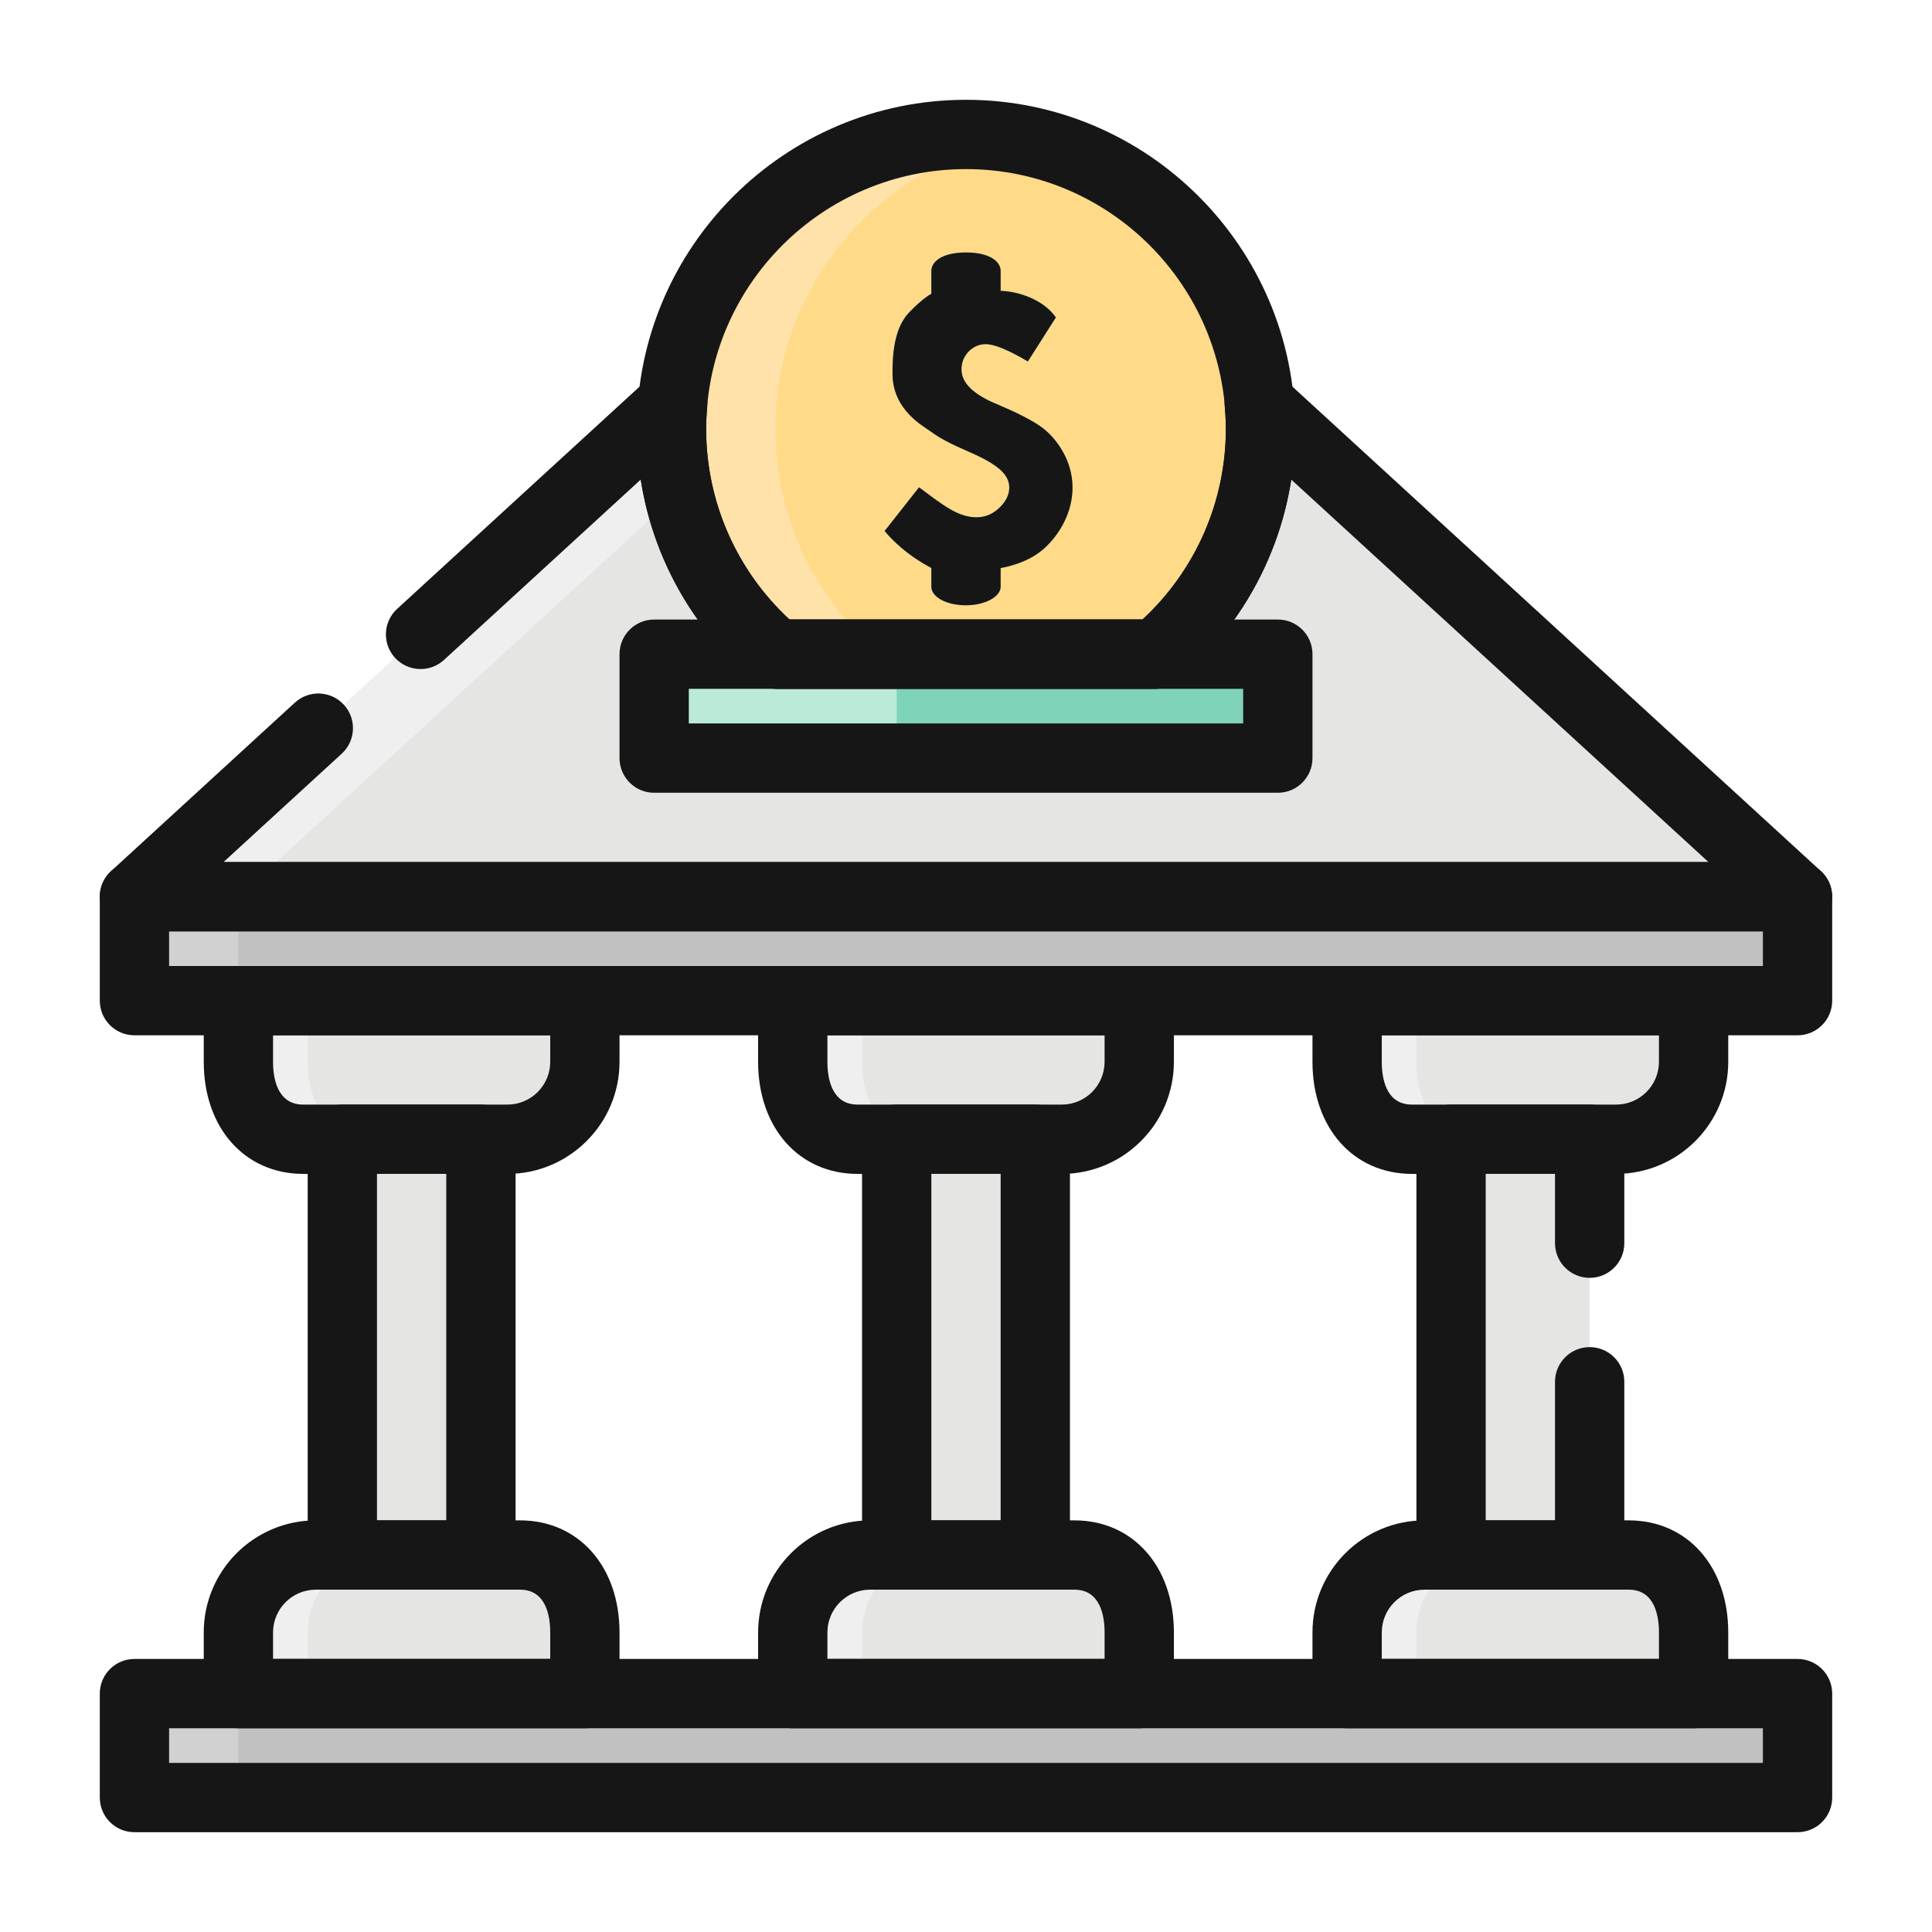
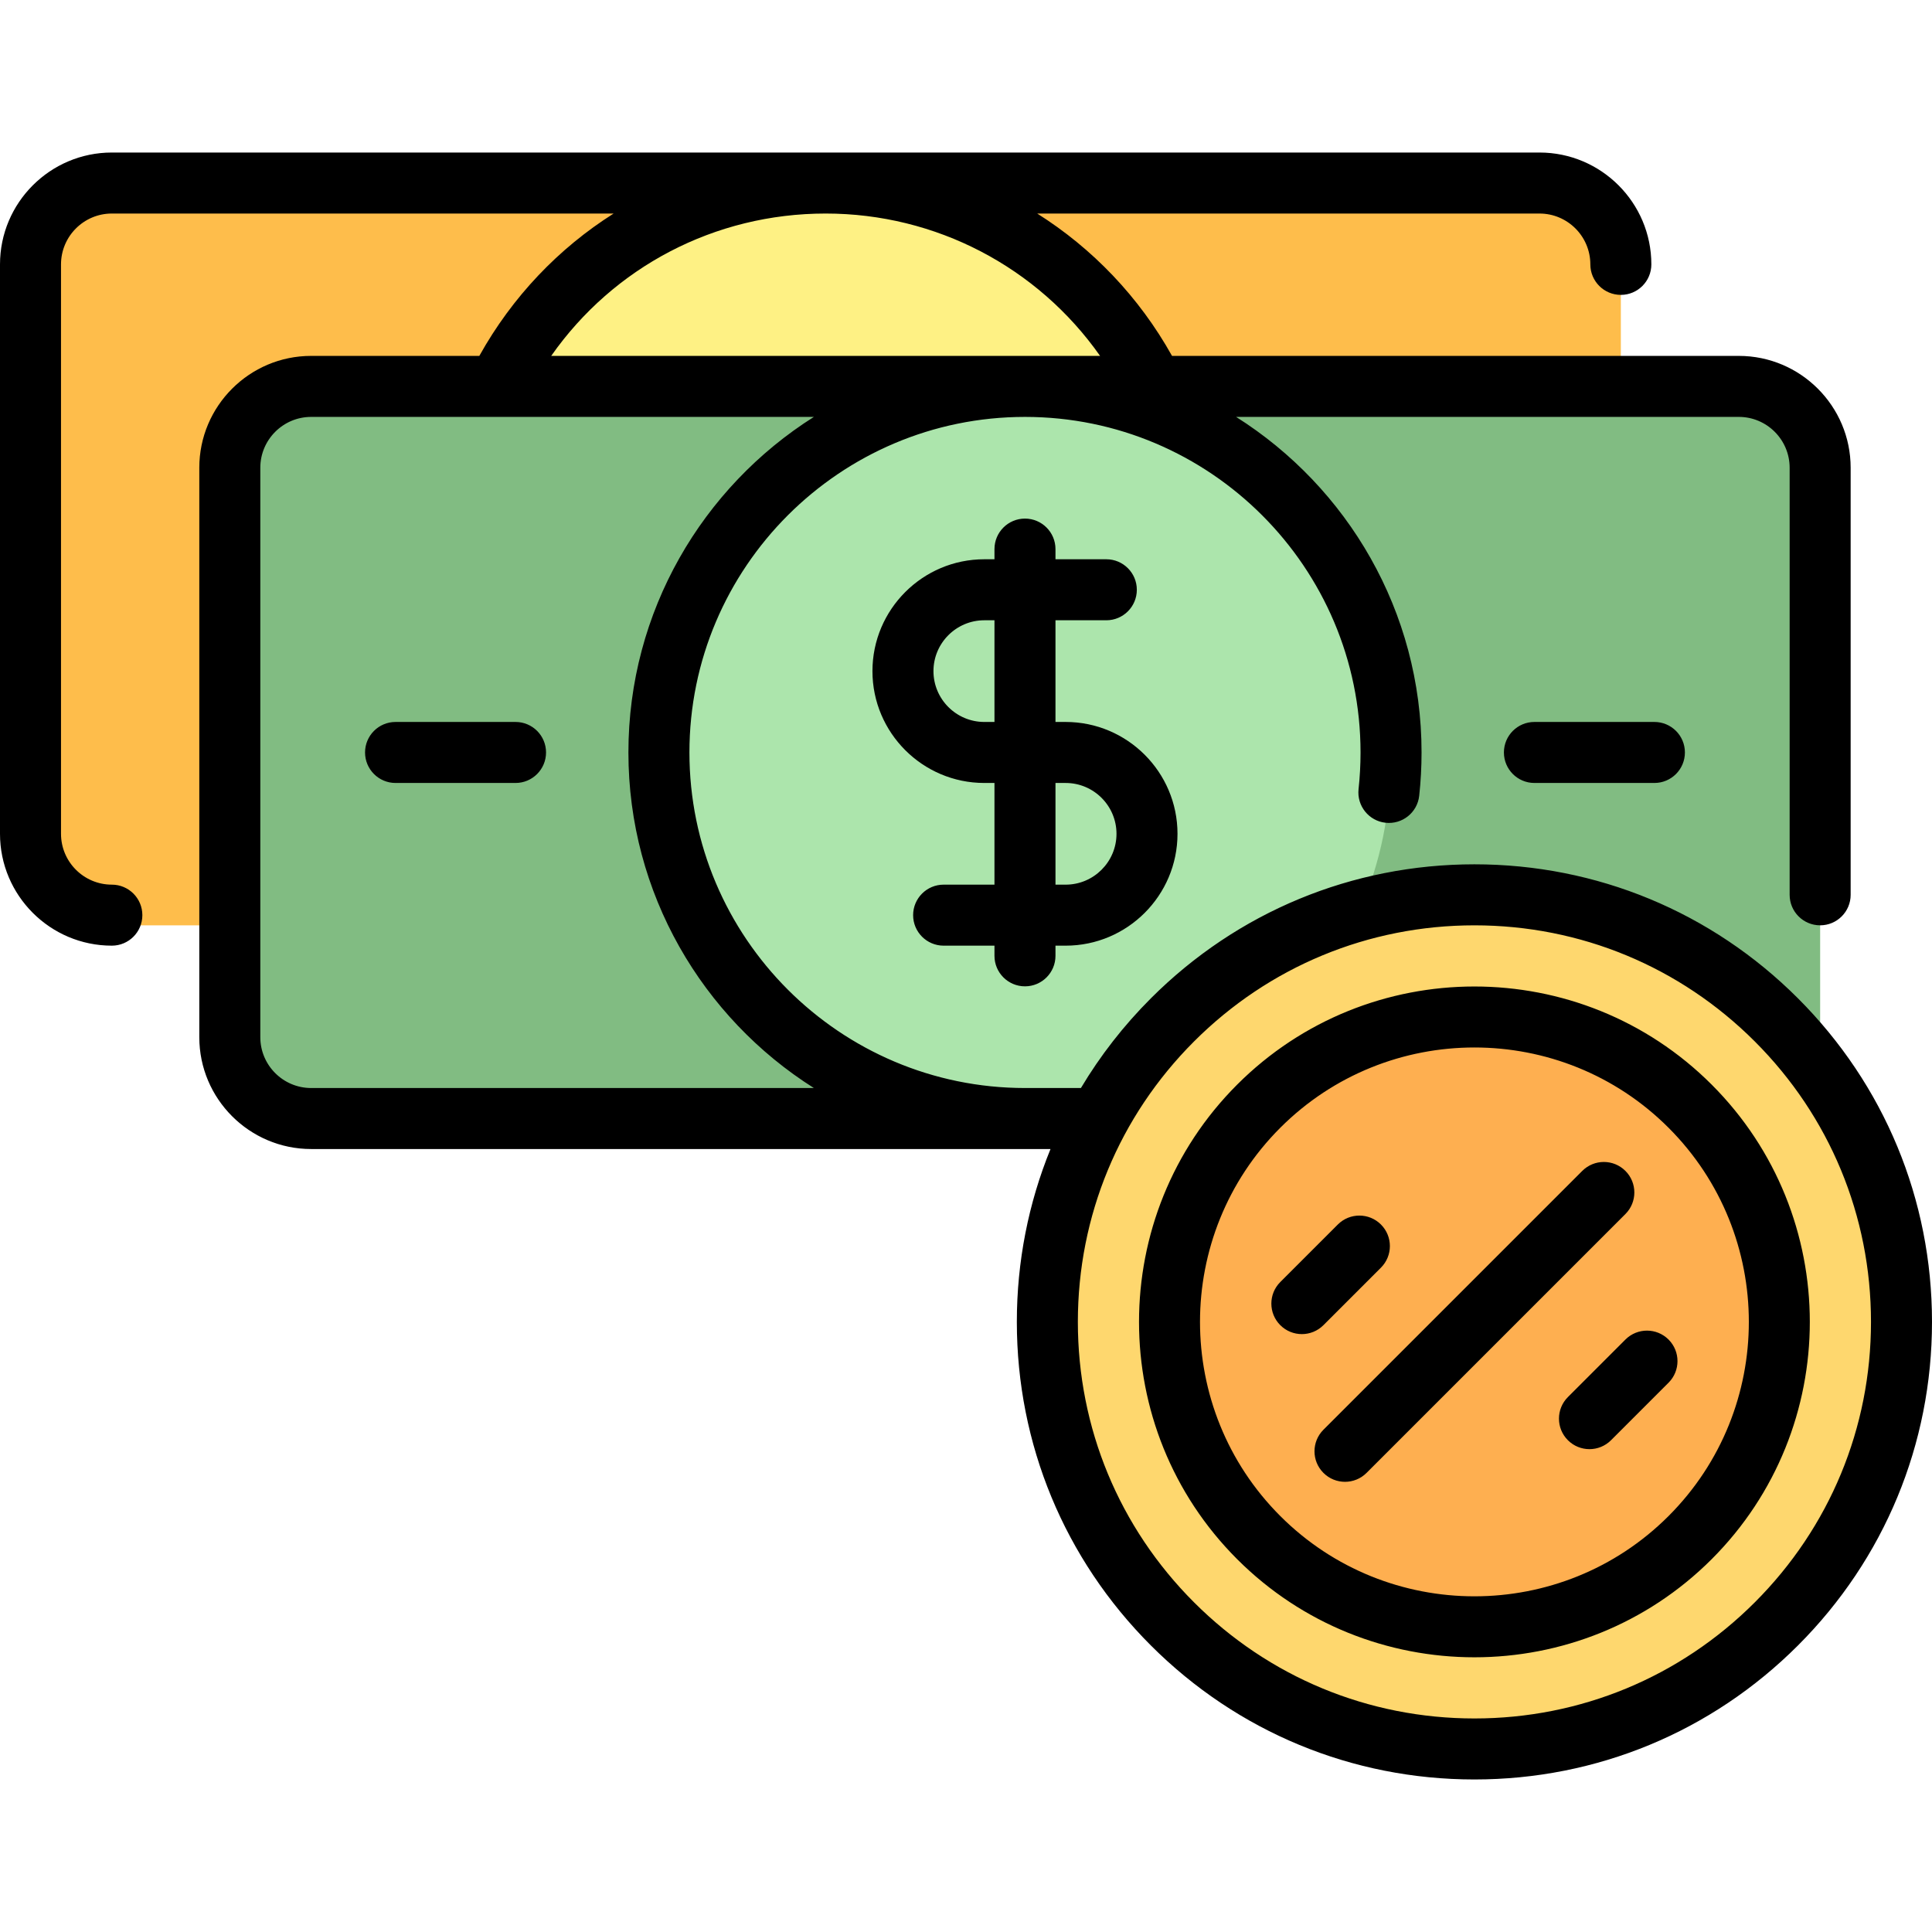
- <svg xmlns="http://www.w3.org/2000/svg" version="1.1" id="Layer_1" x="0px" y="0px" viewBox="0 0 300 300" enable-background="new 0 0 300 300" xml:space="preserve">
+ <svg xmlns="http://www.w3.org/2000/svg" version="1.1" id="Layer_1" x="0px" y="0px" viewBox="0 0 512 512" style="enable-background:new 0 0 512 512;" xml:space="preserve">
+   <path style="fill:#FEBD4B;" d="M253.844,51.2h154.139c11.906,0,21.558,9.651,21.558,21.558v150.905  c0,11.906-9.651,21.558-21.558,21.558H251.681h-65.736H29.642c-11.906,0-21.558-9.651-21.558-21.558V72.758  c0-11.906,9.651-21.558,21.558-21.558H184.83H253.844z" />
+   <path style="fill:#FEF184;" d="M315.823,148.211c0,53.578-43.433,97.011-97.011,97.011s-97.011-43.433-97.011-97.011  S165.235,51.2,218.813,51.2S315.823,94.633,315.823,148.211z" />
+   <path style="fill:#81BC82;" d="M482.358,126.653v150.905c0,11.906-9.651,21.558-21.558,21.558H304.498h-65.736H82.459  c-11.906,0-21.558-9.651-21.558-21.558V126.653c0-11.906,9.651-21.558,21.558-21.558h155.188h69.014H460.8  C472.706,105.095,482.358,114.746,482.358,126.653z" />
+   <path style="fill:#ACE5AC;" d="M368.483,202.308c0,53.491-43.363,96.853-96.853,96.853s-96.853-43.363-96.853-96.853  s43.363-96.854,96.853-96.854S368.483,148.816,368.483,202.308z" />
+   <path style="fill:#FED76E;" d="M503.916,353.01c0,62.507-50.672,113.179-113.179,113.179S277.558,415.518,277.558,353.01  s50.672-113.179,113.179-113.179S503.916,290.503,503.916,353.01z" />
+   <path style="fill:#FEAF50;" d="M471.579,353.01c0,44.647-36.195,80.842-80.842,80.842s-80.842-36.195-80.842-80.842  s36.195-80.842,80.842-80.842S471.579,308.363,471.579,353.01z" />
+   <path d="M271.629,261.389c4.465,0,8.084-3.62,8.084-8.084v-2.695h2.695c16.345,0,29.642-13.297,29.642-29.642  s-13.297-29.642-29.642-29.642h-2.695v-26.947h13.474c4.465,0,8.084-3.62,8.084-8.084c0-4.465-3.62-8.084-8.084-8.084h-13.474  v-2.695c0-4.465-3.62-8.084-8.084-8.084s-8.084,3.62-8.084,8.084v2.695h-2.695c-16.345,0-29.642,13.297-29.642,29.642  s13.297,29.642,29.642,29.642h2.695v26.947h-13.474c-4.465,0-8.084,3.62-8.084,8.084c0,4.465,3.62,8.084,8.084,8.084h13.474v2.695  C263.545,257.77,267.165,261.389,271.629,261.389z M279.714,207.495h2.695c7.43,0,13.474,6.044,13.474,13.474  s-6.044,13.474-13.474,13.474h-2.695V207.495z M260.851,191.326c-7.43,0-13.474-6.044-13.474-13.474  c0-7.43,6.044-13.474,13.474-13.474h2.695v26.947H260.851z M350.722,351.185c-1.578,1.578-3.648,2.368-5.716,2.368  s-4.138-0.789-5.716-2.368c-3.157-3.157-3.157-8.276,0-11.432l15.244-15.244c3.157-3.157,8.276-3.157,11.432,0  c3.157,3.157,3.157,8.276,0,11.432L350.722,351.185z M438.434,191.326c4.465,0,8.084,3.62,8.084,8.084  c0,4.465-3.62,8.084-8.084,8.084h-31.798c-4.465,0-8.084-3.62-8.084-8.084c0-4.465,3.62-8.084,8.084-8.084H438.434z   M144.707,199.411c0,4.465-3.62,8.084-8.084,8.084h-31.798c-4.465,0-8.084-3.62-8.084-8.084c0-4.465,3.62-8.084,8.084-8.084h31.798  C141.088,191.326,144.707,194.946,144.707,199.411z M430.751,321.733l-68.597,68.597c-1.578,1.578-3.648,2.368-5.716,2.368  s-4.138-0.789-5.716-2.368c-3.157-3.157-3.157-8.276,0-11.432l68.597-68.597c3.157-3.157,8.276-3.157,11.432,0  C433.909,313.458,433.909,318.577,430.751,321.733z M476.482,264.57c-22.903-22.904-53.356-35.518-85.745-35.518  s-62.842,12.614-85.745,35.518c-7.228,7.228-13.429,15.21-18.535,23.766h-14.826c-49.035,0-88.926-39.892-88.926-88.926  s39.892-88.926,88.926-88.926s88.926,39.892,88.926,88.926c0,3.249-0.177,6.519-0.525,9.72c-0.483,4.439,2.724,8.428,7.163,8.911  c4.446,0.477,8.428-2.724,8.911-7.163c0.411-3.78,0.62-7.638,0.62-11.469c0-37.401-19.642-70.296-49.149-88.926H460.8  c7.43,0,13.474,6.044,13.474,13.474v113.179c0,4.465,3.62,8.084,8.084,8.084s8.084-3.62,8.084-8.084V123.958  c0-16.345-13.297-29.642-29.642-29.642H310.598c-8.746-15.664-21.104-28.509-35.726-37.726h133.111  c7.43,0,13.474,6.044,13.474,13.474c0,4.465,3.62,8.084,8.084,8.084c4.465,0,8.084-3.62,8.084-8.084  c0-16.345-13.297-29.642-29.642-29.642H29.642C13.297,40.421,0,53.718,0,70.063v150.905c0,16.345,13.297,29.642,29.642,29.642  c4.465,0,8.084-3.62,8.084-8.084c0-4.465-3.62-8.084-8.084-8.084c-7.43,0-13.474-6.044-13.474-13.474V70.063  c0-7.43,6.044-13.474,13.474-13.474h132.98c-14.573,9.208-26.863,22.049-35.596,37.726H82.459  c-16.345,0-29.642,13.297-29.642,29.642v150.905c0,16.345,13.297,29.642,29.642,29.642h195.936  c-5.851,14.352-8.922,29.845-8.922,45.811c0,32.391,12.614,62.842,35.518,85.745c22.903,22.904,53.356,35.518,85.745,35.518  s62.842-12.614,85.745-35.518C499.386,413.158,512,382.706,512,350.316S499.386,287.473,476.482,264.57z M218.813,56.589  c29.237,0,56.177,14.213,72.718,37.726H146.077C162.584,70.765,189.395,56.589,218.813,56.589z M82.459,288.337  c-7.43,0-13.474-6.044-13.474-13.474V123.958c0-7.43,6.044-13.474,13.474-13.474h133.225c-29.506,18.63-49.149,51.526-49.149,88.926  s19.642,70.296,49.149,88.926H82.459z M465.05,424.629c-19.851,19.851-46.242,30.781-74.313,30.781  c-28.072,0-54.463-10.932-74.313-30.781c-19.85-19.849-30.781-46.242-30.781-74.313c0-28.072,10.932-54.463,30.781-74.313  c19.849-19.85,46.242-30.781,74.313-30.781c28.072,0,54.463,10.932,74.313,30.781c19.85,19.849,30.781,46.242,30.781,74.313  C495.832,378.387,484.9,404.779,465.05,424.629z M453.617,287.436c-34.673-34.673-91.089-34.672-125.761,0  c-34.673,34.673-34.673,91.089,0,125.761c17.336,17.336,40.108,26.004,62.88,26.004s45.544-8.668,62.88-26.004  C488.29,378.523,488.29,322.108,453.617,287.436z M442.185,401.764c-28.367,28.368-74.527,28.368-102.896,0  c-28.368-28.368-28.368-74.528,0-102.896c14.184-14.184,32.816-21.276,51.448-21.276s37.264,7.093,51.448,21.276  C470.553,327.236,470.553,373.396,442.185,401.764z M442.184,366.428l-15.244,15.244c-1.578,1.578-3.648,2.368-5.716,2.368  s-4.138-0.789-5.716-2.368c-3.157-3.157-3.157-8.276,0-11.432l15.244-15.244c3.157-3.157,8.276-3.157,11.432,0  C445.342,358.152,445.342,363.271,442.184,366.428z" />
  <g>
-     <g>
-       <g>
-         <rect x="20.877" y="139.24" fill="#C1C1C1" width="258.245" height="16.14" />
-       </g>
-       <g>
-         <rect x="20.877" y="262.982" fill="#C1C1C1" width="258.245" height="16.14" />
-       </g>
-       <g>
-         <path fill="#E5E5E4" d="M123.1,155.38v9.494c0,6.641,3.431,12.027,10.072,12.027h31.702c6.641,0,12.027-5.385,12.027-12.027     v-9.494H123.1z" />
-       </g>
-       <g>
-         <path fill="#E5E5E4" d="M37.018,155.38v9.494c0,6.641,3.431,12.027,10.072,12.027h31.702c6.641,0,12.027-5.385,12.027-12.027     v-9.494H37.018z" />
-       </g>
-       <g>
-         <path fill="#E5E5E4" d="M209.181,155.38v9.494c0,6.641,3.431,12.027,10.072,12.027h31.702c6.641,0,12.027-5.385,12.027-12.027     v-9.494H209.181z" />
-       </g>
-       <g>
-         <path fill="#E5E5E4" d="M176.9,262.982v-9.494c0-6.641-3.431-12.027-10.072-12.027h-31.702c-6.641,0-12.027,5.385-12.027,12.027     v9.494H176.9z" />
-       </g>
-       <g>
-         <path fill="#E5E5E4" d="M262.982,262.982v-9.494c0-6.641-3.431-12.027-10.072-12.027h-31.702     c-6.641,0-12.027,5.385-12.027,12.027v9.494H262.982z" />
-       </g>
-       <g>
-         <path fill="#E5E5E4" d="M90.819,262.982v-9.494c0-6.641-3.431-12.027-10.072-12.027H49.044c-6.641,0-12.027,5.385-12.027,12.027     v9.494H90.819z" />
-       </g>
-       <g>
-         <path fill="#EFEFEF" d="M47.778,164.874v-9.494h-10.76v9.494c0,6.641,3.431,12.027,10.072,12.027h10.76     C51.209,176.901,47.778,171.515,47.778,164.874z" />
-       </g>
-       <g>
-         <path fill="#EFEFEF" d="M59.805,241.462h-10.76c-6.641,0-12.027,5.385-12.027,12.027v9.494h10.76v-9.494     C47.778,246.847,53.163,241.462,59.805,241.462z" />
-       </g>
-       <g>
-         <path fill="#EFEFEF" d="M133.86,164.874v-9.494H123.1v9.494c0,6.641,3.431,12.027,10.072,12.027h10.76     C137.29,176.901,133.86,171.515,133.86,164.874z" />
-       </g>
-       <g>
-         <path fill="#EFEFEF" d="M145.886,241.462h-10.76c-6.641,0-12.027,5.385-12.027,12.027v9.494h10.76v-9.494     C133.86,246.847,139.245,241.462,145.886,241.462z" />
-       </g>
-       <g>
-         <path fill="#EFEFEF" d="M219.941,164.874v-9.494h-10.76v9.494c0,6.641,3.431,12.027,10.072,12.027h10.76     C223.372,176.901,219.941,171.515,219.941,164.874z" />
-       </g>
-       <g>
-         <path fill="#EFEFEF" d="M231.968,241.462h-10.76c-6.641,0-12.027,5.385-12.027,12.027v9.494h10.76v-9.494     C219.941,246.847,225.327,241.462,231.968,241.462z" />
-       </g>
-       <g>
-         <rect x="53.158" y="176.901" fill="#E5E5E4" width="21.521" height="64.561" />
-       </g>
-       <g>
-         <rect x="139.24" y="176.901" fill="#E5E5E4" width="21.52" height="64.561" />
-       </g>
-       <g>
-         <rect x="225.322" y="176.901" fill="#E5E5E4" width="21.52" height="64.561" />
-       </g>
-       <g>
-         <path fill="#FFDA88" d="M120.562,101.579h58.877c9.956-8.391,16.293-20.932,16.293-34.971c0-25.256-20.475-45.731-45.731-45.731     c-25.256,0-45.731,20.475-45.731,45.731C104.269,80.647,110.605,93.188,120.562,101.579z" />
-       </g>
-       <g>
-         <path fill="#FFE2A9" d="M120.409,66.608c0-22.497,16.261-41.16,37.661-44.974c-2.622-0.473-5.312-0.757-8.07-0.757     c-25.256,0-45.731,20.475-45.731,45.731c0,14.039,6.336,26.58,16.292,34.971h16.14C126.745,93.188,120.409,80.647,120.409,66.608     z" />
-       </g>
-       <g>
-         <path fill="#E5E5E4" d="M195.531,62.61c0.11,1.324,0.2,2.648,0.2,3.998c0,14.039-6.336,26.58-16.293,34.971h-58.877     c-9.956-8.391-16.292-20.932-16.292-34.971c0-1.35,0.089-2.674,0.199-3.998l-83.591,76.63h258.245L195.531,62.61z" />
-       </g>
-       <g>
-         <path fill="#EFEFEF" d="M104.269,66.608c0-1.35,0.089-2.674,0.199-3.998l-83.591,76.63h16.14l68.355-62.665     C104.658,73.365,104.269,70.034,104.269,66.608z" />
-       </g>
-       <g>
-         <path fill="#7FD3B9" d="M165.053,70.155c-0.978-1.718-2.181-3.053-3.62-4.04c-1.44-0.967-3.568-2.06-6.378-3.247     c-3.846-1.545-5.759-3.384-5.759-5.496c0-1.072,0.368-1.997,1.104-2.779c0.746-0.756,1.629-1.156,2.653-1.156     c1.334,0,3.526,0.898,6.552,2.69l4.35-6.835c-1.86-2.69-5.653-4.035-8.575-4.13v-3.074c0-1.592-1.881-2.884-5.38-2.884     c-3.499,0-5.38,1.292-5.38,2.884v3.536c0,0-1.245,0.599-3.426,2.863c-2.391,2.475-2.606,6.647-2.606,9.515     c0,5.737,4.902,8.212,6.037,9.074c1.129,0.862,3.042,1.865,5.296,2.842c4.629,1.981,6.798,3.547,6.798,5.79     c0,1.082-0.483,2.122-1.507,3.11c-1.025,0.993-2.081,1.409-3.189,1.492c-3.137,0.221-5.711-1.986-9.316-4.639l-5.348,6.788     c3.305,3.904,7.261,5.674,7.261,5.753v2.89c0,1.597,2.327,2.885,5.38,2.885c2.869,0,5.38-1.287,5.38-2.885v-2.89     c0-0.031,3.846-0.536,6.562-2.879c2.674-2.312,4.597-5.89,4.597-9.573C166.54,73.748,166.025,71.888,165.053,70.155z" />
-       </g>
-       <g>
-         <rect x="101.579" y="101.579" fill="#7FD3B9" width="96.842" height="16.14" />
-       </g>
-       <g>
-         <rect x="101.579" y="101.579" fill="#BBEAD9" width="37.661" height="16.14" />
-       </g>
-       <g>
-         <rect x="20.877" y="139.24" fill="#D1D1D1" width="16.14" height="16.14" />
-       </g>
-       <g>
-         <rect x="20.877" y="262.982" fill="#D1D1D1" width="16.14" height="16.14" />
-       </g>
-       <g>
-         <rect x="53.158" y="176.901" fill="#EFEFEF" width="5.38" height="64.561" />
-       </g>
-       <g>
-         <rect x="139.24" y="176.901" fill="#EFEFEF" width="5.38" height="64.561" />
-       </g>
-       <g>
-         <rect x="225.322" y="176.901" fill="#EFEFEF" width="5.38" height="64.561" />
-       </g>
-     </g>
-     <g>
-       <g>
-         <path fill="#161616" d="M279.123,160.76H20.877c-2.974,0-5.38-2.406-5.38-5.38v-16.14c0-2.974,2.406-5.38,5.38-5.38h258.245     c2.974,0,5.38,2.406,5.38,5.38v16.14C284.503,158.354,282.096,160.76,279.123,160.76z M26.258,150h247.485v-5.38H26.258V150z" />
-       </g>
-       <g>
-         <path fill="#161616" d="M279.123,284.503H20.877c-2.974,0-5.38-2.406-5.38-5.38v-16.14c0-2.974,2.406-5.38,5.38-5.38h258.245     c2.974,0,5.38,2.406,5.38,5.38v16.14C284.503,282.096,282.096,284.503,279.123,284.503z M26.258,273.742h247.485v-5.38H26.258     V273.742z" />
-       </g>
-       <g>
-         <path fill="#161616" d="M164.874,182.281h-31.703c-9.1,0-15.452-7.156-15.452-17.407v-9.494c0-2.974,2.406-5.38,5.38-5.38H176.9     c2.974,0,5.38,2.406,5.38,5.38v9.494C182.281,174.473,174.473,182.281,164.874,182.281z M128.48,160.76v4.114     c0,2.48,0.609,6.646,4.692,6.646h31.703c3.667,0,6.646-2.979,6.646-6.646v-4.114H128.48z" />
-       </g>
-       <g>
-         <path fill="#161616" d="M78.792,182.281H47.09c-9.1,0-15.452-7.156-15.452-17.407v-9.494c0-2.974,2.406-5.38,5.38-5.38h53.801     c2.974,0,5.38,2.406,5.38,5.38v9.494C96.199,174.473,88.391,182.281,78.792,182.281z M42.398,160.76v4.114     c0,2.48,0.609,6.646,4.692,6.646h31.703c3.667,0,6.646-2.979,6.646-6.646v-4.114H42.398z" />
-       </g>
-       <g>
-         <path fill="#161616" d="M250.956,182.281h-31.703c-9.1,0-15.452-7.156-15.452-17.407v-9.494c0-2.974,2.406-5.38,5.38-5.38h53.801     c2.974,0,5.38,2.406,5.38,5.38v9.494C268.362,174.473,260.555,182.281,250.956,182.281z M214.561,160.76v4.114     c0,2.48,0.609,6.646,4.692,6.646h31.703c3.667,0,6.646-2.979,6.646-6.646v-4.114H214.561z" />
-       </g>
-       <g>
-         <path fill="#161616" d="M176.9,268.362H123.1c-2.974,0-5.38-2.406-5.38-5.38v-9.494c0-9.599,7.808-17.406,17.407-17.406h31.703     c9.1,0,15.452,7.156,15.452,17.406v9.494C182.281,265.956,179.874,268.362,176.9,268.362z M128.48,257.602h43.041v-4.114     c0-2.48-0.609-6.646-4.692-6.646h-31.703c-3.667,0-6.646,2.979-6.646,6.646V257.602z" />
-       </g>
-       <g>
-         <path fill="#161616" d="M262.982,268.362h-53.801c-2.974,0-5.38-2.406-5.38-5.38v-9.494c0-9.599,7.807-17.406,17.406-17.406     h31.703c9.1,0,15.452,7.156,15.452,17.406v9.494C268.362,265.956,265.956,268.362,262.982,268.362z M214.561,257.602h43.041     v-4.114c0-2.48-0.609-6.646-4.692-6.646h-31.703c-3.667,0-6.646,2.979-6.646,6.646V257.602z" />
-       </g>
-       <g>
-         <path fill="#161616" d="M90.819,268.362H37.018c-2.974,0-5.38-2.406-5.38-5.38v-9.494c0-9.599,7.807-17.406,17.406-17.406h31.703     c9.1,0,15.452,7.156,15.452,17.406v9.494C96.199,265.956,93.793,268.362,90.819,268.362z M42.398,257.602h43.041v-4.114     c0-2.48-0.61-6.646-4.692-6.646H49.044c-3.667,0-6.646,2.979-6.646,6.646V257.602z" />
-       </g>
-       <g>
-         <path fill="#161616" d="M74.679,246.842H53.158c-2.974,0-5.38-2.406-5.38-5.38v-64.561c0-2.974,2.406-5.38,5.38-5.38h21.521     c2.974,0,5.38,2.406,5.38,5.38v64.561C80.059,244.436,77.652,246.842,74.679,246.842z M58.538,236.082h10.76v-53.801h-10.76     V236.082z" />
-       </g>
-       <g>
-         <path fill="#161616" d="M160.76,246.842h-21.52c-2.974,0-5.38-2.406-5.38-5.38v-64.561c0-2.974,2.406-5.38,5.38-5.38h21.52     c2.974,0,5.38,2.406,5.38,5.38v64.561C166.14,244.436,163.734,246.842,160.76,246.842z M144.62,236.082h10.76v-53.801h-10.76     V236.082z" />
-       </g>
-       <g>
-         <path fill="#161616" d="M179.438,106.959h-58.876c-1.271,0-2.496-0.447-3.468-1.266c-11.569-9.751-18.205-23.995-18.205-39.085     c0-28.182,22.928-51.111,51.111-51.111s51.111,22.929,51.111,51.111c0,15.09-6.636,29.333-18.205,39.085     C181.934,106.513,180.71,106.959,179.438,106.959z M122.595,96.199h54.81c8.249-7.639,12.946-18.321,12.946-29.591     c0-22.251-18.1-40.351-40.351-40.351s-40.351,18.1-40.351,40.351C109.649,77.878,114.346,88.56,122.595,96.199z" />
-       </g>
-       <g>
-         <path fill="#161616" d="M165.053,70.155c-0.978-1.718-2.181-3.053-3.62-4.04c-1.44-0.967-3.568-2.06-6.378-3.247     c-3.846-1.545-5.759-3.384-5.759-5.496c0-1.072,0.368-1.997,1.104-2.779c0.746-0.756,1.629-1.156,2.653-1.156     c1.334,0,3.526,0.898,6.552,2.69l4.35-6.835c-1.86-2.69-5.653-4.035-8.575-4.13v-3.074c0-1.592-1.881-2.884-5.38-2.884     c-3.499,0-5.38,1.292-5.38,2.884v3.536c0,0-1.245,0.599-3.426,2.863c-2.391,2.475-2.606,6.647-2.606,9.515     c0,5.737,4.902,8.212,6.037,9.074c1.129,0.862,3.042,1.865,5.296,2.842c4.629,1.981,6.798,3.547,6.798,5.79     c0,1.082-0.483,2.122-1.507,3.11c-1.025,0.993-2.081,1.409-3.189,1.492c-3.137,0.221-5.711-1.986-9.316-4.639l-5.348,6.788     c3.305,3.904,7.261,5.674,7.261,5.753v2.89c0,1.597,2.327,2.885,5.38,2.885c2.869,0,5.38-1.287,5.38-2.885v-2.89     c0-0.031,3.846-0.536,6.562-2.879c2.674-2.312,4.597-5.89,4.597-9.573C166.54,73.748,166.025,71.888,165.053,70.155z" />
-       </g>
-       <g>
-         <path fill="#161616" d="M198.421,123.1h-96.842c-2.974,0-5.38-2.406-5.38-5.38v-16.14c0-2.974,2.406-5.38,5.38-5.38h96.842     c2.974,0,5.38,2.406,5.38,5.38v16.14C203.801,120.693,201.395,123.1,198.421,123.1z M106.959,112.339h86.082v-5.38h-86.082     V112.339z" />
-       </g>
-       <g>
-         <path fill="#161616" d="M246.842,246.842h-21.52c-2.974,0-5.38-2.406-5.38-5.38v-64.561c0-2.974,2.406-5.38,5.38-5.38h21.52     c2.974,0,5.38,2.406,5.38,5.38v16.14c0,2.974-2.406,5.38-5.38,5.38c-2.974,0-5.38-2.406-5.38-5.38v-10.76h-10.76v53.801h10.76     v-21.521c0-2.974,2.406-5.38,5.38-5.38c2.974,0,5.38,2.406,5.38,5.38v26.901C252.222,244.436,249.816,246.842,246.842,246.842z" />
-       </g>
-       <g>
-         <path fill="#161616" d="M279.123,144.62H20.877c-2.217,0-4.208-1.361-5.012-3.431c-0.804-2.065-0.258-4.413,1.377-5.916     l28.55-26.175c2.196-2.007,5.595-1.855,7.603,0.331c2.007,2.191,1.86,5.596-0.331,7.603L34.706,133.86h230.588l-64.787-59.391     c-1.881,12.1-8.065,23.186-17.601,31.225c-0.972,0.82-2.196,1.266-3.468,1.266h-58.876c-1.271,0-2.496-0.447-3.468-1.266     c-9.536-8.039-15.72-19.125-17.601-31.225l-30.552,28.009c-2.196,2.007-5.595,1.855-7.603-0.331     c-2.007-2.191-1.86-5.595,0.331-7.603l39.163-35.901c1.634-1.497,4.025-1.844,6.005-0.862c1.986,0.972,3.173,3.068,2.99,5.275     c-0.095,1.177-0.179,2.354-0.179,3.552c0,11.27,4.697,21.951,12.946,29.591h54.81c8.249-7.639,12.946-18.321,12.946-29.591     c0-1.198-0.084-2.375-0.179-3.552c-0.184-2.207,1.004-4.303,2.99-5.275c1.986-0.977,4.377-0.636,6.005,0.862l83.591,76.63     c1.634,1.503,2.18,3.851,1.377,5.916C283.331,143.259,281.34,144.62,279.123,144.62z" />
-       </g>
-     </g>
-   </g>
+ </g>
+   <g>
+ </g>
+   <g>
+ </g>
+   <g>
+ </g>
+   <g>
+ </g>
+   <g>
+ </g>
+   <g>
+ </g>
+   <g>
+ </g>
+   <g>
+ </g>
+   <g>
+ </g>
+   <g>
+ </g>
+   <g>
+ </g>
+   <g>
+ </g>
+   <g>
+ </g>
+   <g>
+ </g>
</svg>
